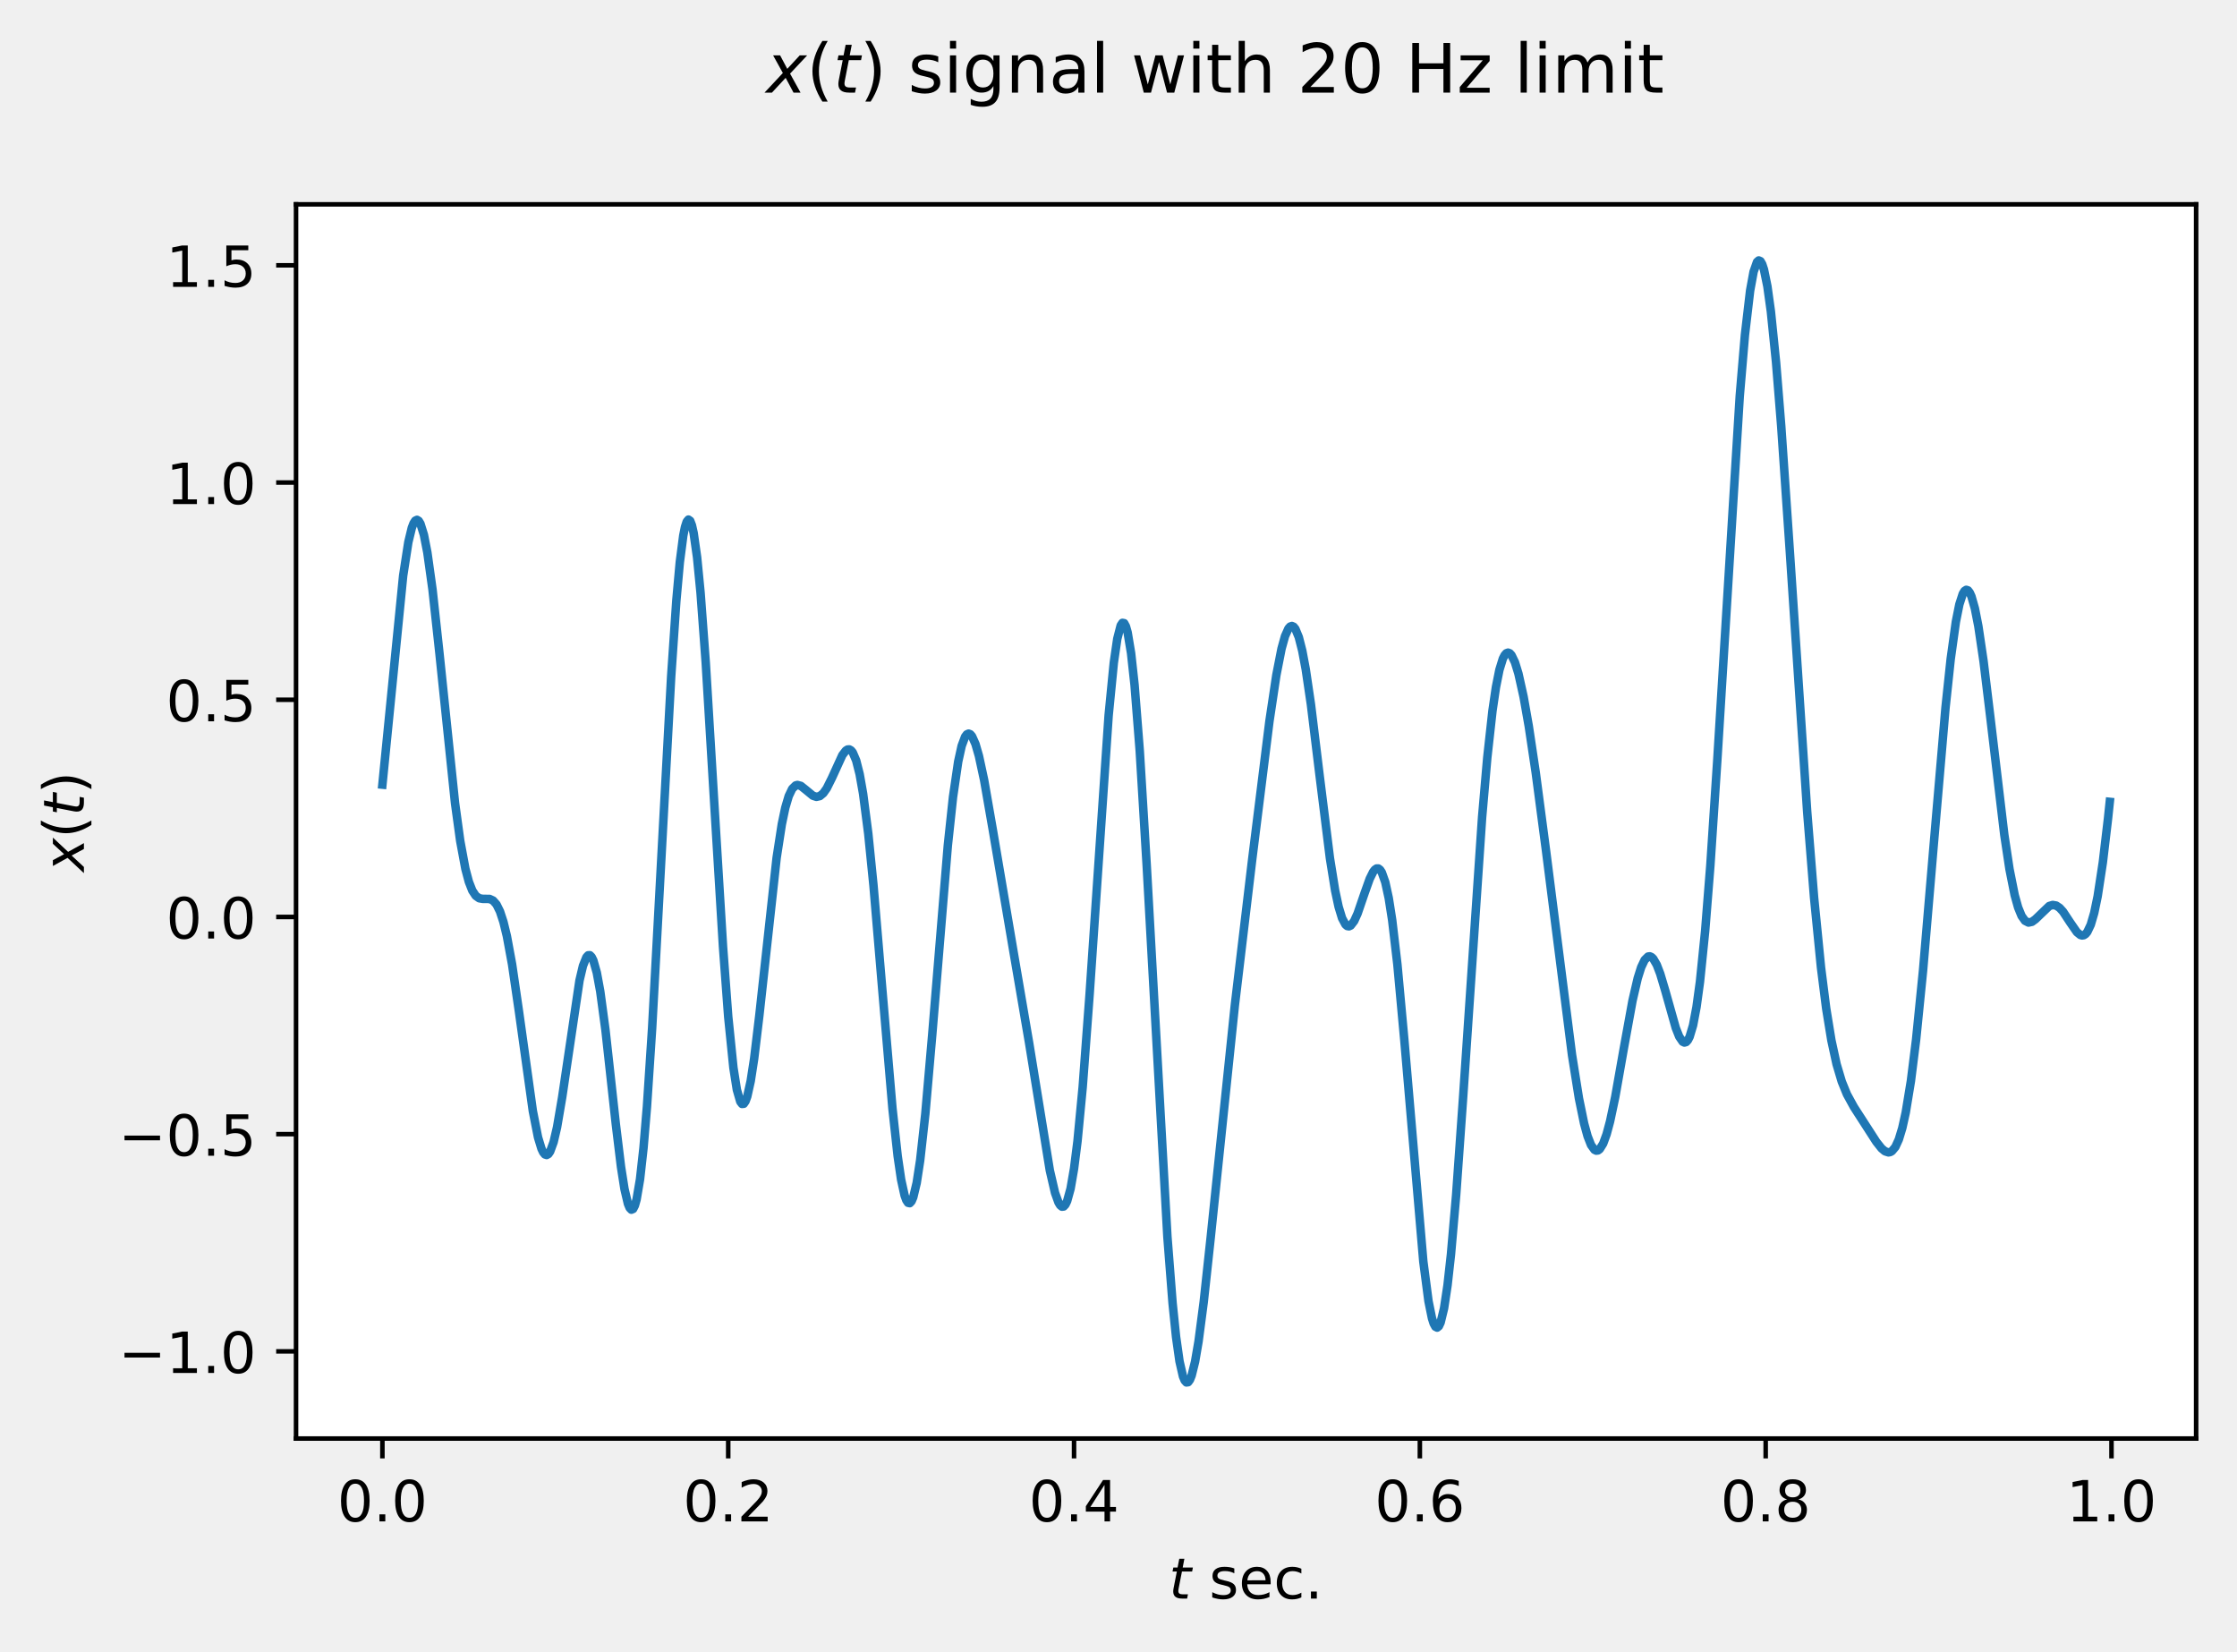
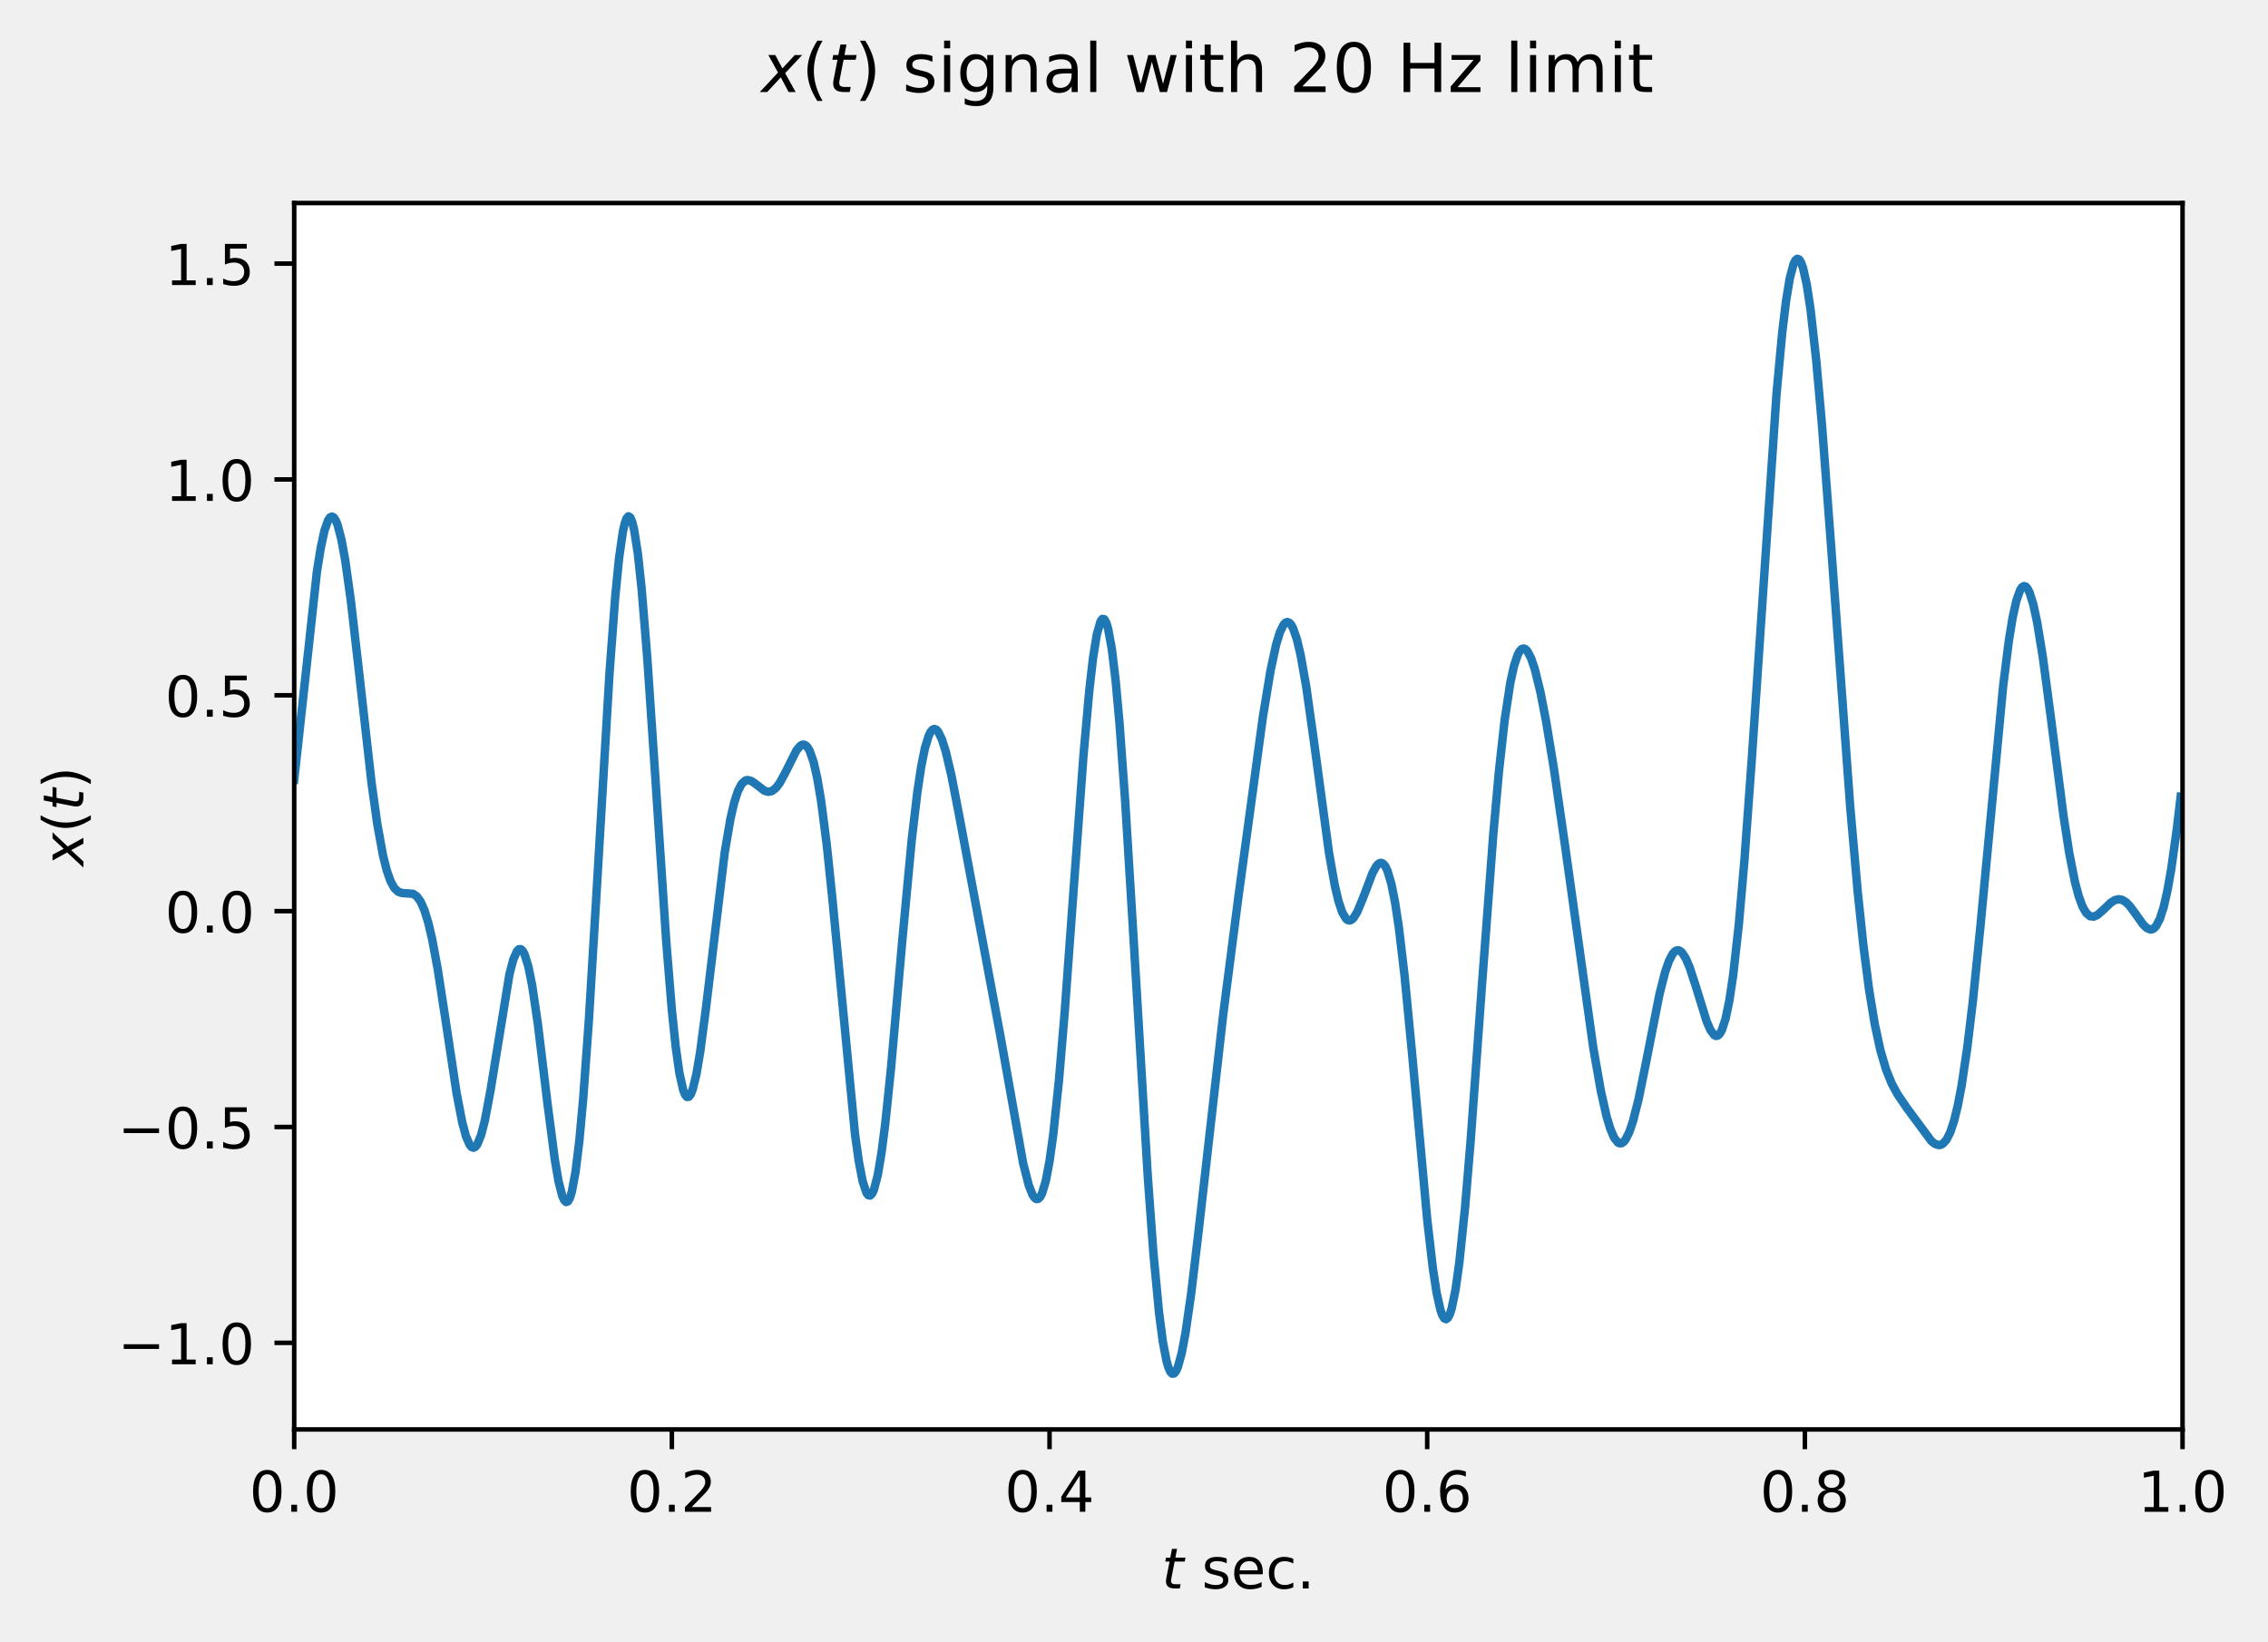
- <svg xmlns="http://www.w3.org/2000/svg" xmlns:xlink="http://www.w3.org/1999/xlink" width="394.161pt" height="290.996pt" viewBox="0 0 394.161 290.996" version="1.1">
+ <svg xmlns="http://www.w3.org/2000/svg" xmlns:xlink="http://www.w3.org/1999/xlink" width="402.113pt" height="290.996pt" viewBox="0 0 402.113 290.996" version="1.1">
  <defs>
    <style type="text/css">*{stroke-linejoin: round; stroke-linecap: butt}</style>
  </defs>
  <g id="figure_1">
    <g id="patch_1">
-       <path d="M 0 290.996  L 394.161 290.996  L 394.161 0  L 0 0  L 0 290.996  z " style="fill: none" />
+       <path d="M 0 290.996  L 402.113 290.996  L 402.113 0  L 0 0  L 0 290.996  z " style="fill: none" />
    </g>
    <g id="axes_1">
      <g id="patch_2">
        <path d="M 52.161 253.44  L 386.961 253.44  L 386.961 36  L 52.161 36  z " style="fill: #ffffff" />
      </g>
      <g id="matplotlib.axis_1">
        <g id="xtick_1">
          <g id="line2d_1">
            <defs>
-               <path id="m17f22a126f" d="M 0 0  L 0 3.5  " style="stroke: #000000; stroke-width: 0.8" />
+               <path id="m2764367153" d="M 0 0  L 0 3.5  " style="stroke: #000000; stroke-width: 0.8" />
            </defs>
            <g>
-               <use xlink:href="#m17f22a126f" x="67.379" y="253.44" style="stroke: #000000; stroke-width: 0.8" />
+               <use xlink:href="#m2764367153" x="52.161" y="253.44" style="stroke: #000000; stroke-width: 0.8" />
            </g>
          </g>
          <g id="text_1">
-             <g transform="translate(59.42756 268.0384) scale(0.1 -0.1)">
+             <g transform="translate(44.20938 268.0384) scale(0.1 -0.1)">
              <defs>
                <path id="DejaVuSans-30" d="M 2034 4250  Q 1547 4250 1301 3770  Q 1056 3291 1056 2328  Q 1056 1369 1301 889  Q 1547 409 2034 409  Q 2525 409 2770 889  Q 3016 1369 3016 2328  Q 3016 3291 2770 3770  Q 2525 4250 2034 4250  z M 2034 4750  Q 2819 4750 3233 4129  Q 3647 3509 3647 2328  Q 3647 1150 3233 529  Q 2819 -91 2034 -91  Q 1250 -91 836 529  Q 422 1150 422 2328  Q 422 3509 836 4129  Q 1250 4750 2034 4750  z " transform="scale(0.015625)" />
                <path id="DejaVuSans-2e" d="M 684 794  L 1344 794  L 1344 0  L 684 0  L 684 794  z " transform="scale(0.015625)" />
              </defs>
              <use xlink:href="#DejaVuSans-30" />
              <use xlink:href="#DejaVuSans-2e" x="63.623" />
              <use xlink:href="#DejaVuSans-30" x="95.41" />
            </g>
          </g>
        </g>
        <g id="xtick_2">
          <g id="line2d_2">
            <g>
-               <use xlink:href="#m17f22a126f" x="128.313" y="253.44" style="stroke: #000000; stroke-width: 0.8" />
+               <use xlink:href="#m2764367153" x="119.121" y="253.44" style="stroke: #000000; stroke-width: 0.8" />
            </g>
          </g>
          <g id="text_2">
-             <g transform="translate(120.3612 268.0384) scale(0.1 -0.1)">
+             <g transform="translate(111.1694 268.0384) scale(0.1 -0.1)">
              <defs>
                <path id="DejaVuSans-32" d="M 1228 531  L 3431 531  L 3431 0  L 469 0  L 469 531  Q 828 903 1448 1529  Q 2069 2156 2228 2338  Q 2531 2678 2651 2914  Q 2772 3150 2772 3378  Q 2772 3750 2511 3984  Q 2250 4219 1831 4219  Q 1534 4219 1204 4116  Q 875 4013 500 3803  L 500 4441  Q 881 4594 1212 4672  Q 1544 4750 1819 4750  Q 2544 4750 2975 4387  Q 3406 4025 3406 3419  Q 3406 3131 3298 2873  Q 3191 2616 2906 2266  Q 2828 2175 2409 1742  Q 1991 1309 1228 531  z " transform="scale(0.015625)" />
              </defs>
              <use xlink:href="#DejaVuSans-30" />
              <use xlink:href="#DejaVuSans-2e" x="63.623" />
              <use xlink:href="#DejaVuSans-32" x="95.41" />
            </g>
          </g>
        </g>
        <g id="xtick_3">
          <g id="line2d_3">
            <g>
-               <use xlink:href="#m17f22a126f" x="189.246" y="253.44" style="stroke: #000000; stroke-width: 0.8" />
+               <use xlink:href="#m2764367153" x="186.081" y="253.44" style="stroke: #000000; stroke-width: 0.8" />
            </g>
          </g>
          <g id="text_3">
-             <g transform="translate(181.2949 268.0384) scale(0.1 -0.1)">
+             <g transform="translate(178.1294 268.0384) scale(0.1 -0.1)">
              <defs>
                <path id="DejaVuSans-34" d="M 2419 4116  L 825 1625  L 2419 1625  L 2419 4116  z M 2253 4666  L 3047 4666  L 3047 1625  L 3713 1625  L 3713 1100  L 3047 1100  L 3047 0  L 2419 0  L 2419 1100  L 313 1100  L 313 1709  L 2253 4666  z " transform="scale(0.015625)" />
              </defs>
              <use xlink:href="#DejaVuSans-30" />
              <use xlink:href="#DejaVuSans-2e" x="63.623" />
              <use xlink:href="#DejaVuSans-34" x="95.41" />
            </g>
          </g>
        </g>
        <g id="xtick_4">
          <g id="line2d_4">
            <g>
-               <use xlink:href="#m17f22a126f" x="250.18" y="253.44" style="stroke: #000000; stroke-width: 0.8" />
+               <use xlink:href="#m2764367153" x="253.041" y="253.44" style="stroke: #000000; stroke-width: 0.8" />
            </g>
          </g>
          <g id="text_4">
-             <g transform="translate(242.2285 268.0384) scale(0.1 -0.1)">
+             <g transform="translate(245.0894 268.0384) scale(0.1 -0.1)">
              <defs>
                <path id="DejaVuSans-36" d="M 2113 2584  Q 1688 2584 1439 2293  Q 1191 2003 1191 1497  Q 1191 994 1439 701  Q 1688 409 2113 409  Q 2538 409 2786 701  Q 3034 994 3034 1497  Q 3034 2003 2786 2293  Q 2538 2584 2113 2584  z M 3366 4563  L 3366 3988  Q 3128 4100 2886 4159  Q 2644 4219 2406 4219  Q 1781 4219 1451 3797  Q 1122 3375 1075 2522  Q 1259 2794 1537 2939  Q 1816 3084 2150 3084  Q 2853 3084 3261 2657  Q 3669 2231 3669 1497  Q 3669 778 3244 343  Q 2819 -91 2113 -91  Q 1303 -91 875 529  Q 447 1150 447 2328  Q 447 3434 972 4092  Q 1497 4750 2381 4750  Q 2619 4750 2861 4703  Q 3103 4656 3366 4563  z " transform="scale(0.015625)" />
              </defs>
              <use xlink:href="#DejaVuSans-30" />
              <use xlink:href="#DejaVuSans-2e" x="63.623" />
              <use xlink:href="#DejaVuSans-36" x="95.41" />
            </g>
          </g>
        </g>
        <g id="xtick_5">
          <g id="line2d_5">
            <g>
-               <use xlink:href="#m17f22a126f" x="311.114" y="253.44" style="stroke: #000000; stroke-width: 0.8" />
+               <use xlink:href="#m2764367153" x="320.001" y="253.44" style="stroke: #000000; stroke-width: 0.8" />
            </g>
          </g>
          <g id="text_5">
-             <g transform="translate(303.1622 268.0384) scale(0.1 -0.1)">
+             <g transform="translate(312.0494 268.0384) scale(0.1 -0.1)">
              <defs>
                <path id="DejaVuSans-38" d="M 2034 2216  Q 1584 2216 1326 1975  Q 1069 1734 1069 1313  Q 1069 891 1326 650  Q 1584 409 2034 409  Q 2484 409 2743 651  Q 3003 894 3003 1313  Q 3003 1734 2745 1975  Q 2488 2216 2034 2216  z M 1403 2484  Q 997 2584 770 2862  Q 544 3141 544 3541  Q 544 4100 942 4425  Q 1341 4750 2034 4750  Q 2731 4750 3128 4425  Q 3525 4100 3525 3541  Q 3525 3141 3298 2862  Q 3072 2584 2669 2484  Q 3125 2378 3379 2068  Q 3634 1759 3634 1313  Q 3634 634 3220 271  Q 2806 -91 2034 -91  Q 1263 -91 848 271  Q 434 634 434 1313  Q 434 1759 690 2068  Q 947 2378 1403 2484  z M 1172 3481  Q 1172 3119 1398 2916  Q 1625 2713 2034 2713  Q 2441 2713 2670 2916  Q 2900 3119 2900 3481  Q 2900 3844 2670 4047  Q 2441 4250 2034 4250  Q 1625 4250 1398 4047  Q 1172 3844 1172 3481  z " transform="scale(0.015625)" />
              </defs>
              <use xlink:href="#DejaVuSans-30" />
              <use xlink:href="#DejaVuSans-2e" x="63.623" />
              <use xlink:href="#DejaVuSans-38" x="95.41" />
            </g>
          </g>
        </g>
        <g id="xtick_6">
          <g id="line2d_6">
            <g>
-               <use xlink:href="#m17f22a126f" x="372.047" y="253.44" style="stroke: #000000; stroke-width: 0.8" />
+               <use xlink:href="#m2764367153" x="386.961" y="253.44" style="stroke: #000000; stroke-width: 0.8" />
            </g>
          </g>
          <g id="text_6">
-             <g transform="translate(364.0959 268.0384) scale(0.1 -0.1)">
+             <g transform="translate(379.0094 268.0384) scale(0.1 -0.1)">
              <defs>
                <path id="DejaVuSans-31" d="M 794 531  L 1825 531  L 1825 4091  L 703 3866  L 703 4441  L 1819 4666  L 2450 4666  L 2450 531  L 3481 531  L 3481 0  L 794 0  L 794 531  z " transform="scale(0.015625)" />
              </defs>
              <use xlink:href="#DejaVuSans-31" />
              <use xlink:href="#DejaVuSans-2e" x="63.623" />
              <use xlink:href="#DejaVuSans-30" x="95.41" />
            </g>
          </g>
        </g>
        <g id="text_7">
          <g transform="translate(205.9609 281.7166) scale(0.1 -0.1)">
            <defs>
              <path id="DejaVuSans-Oblique-74" d="M 2706 3500  L 2619 3053  L 1472 3053  L 1100 1153  Q 1081 1047 1072 975  Q 1063 903 1063 863  Q 1063 663 1183 572  Q 1303 481 1569 481  L 2150 481  L 2053 0  L 1503 0  Q 991 0 739 200  Q 488 400 488 806  Q 488 878 497 964  Q 506 1050 525 1153  L 897 3053  L 409 3053  L 500 3500  L 978 3500  L 1172 4494  L 1747 4494  L 1556 3500  L 2706 3500  z " transform="scale(0.015625)" />
              <path id="DejaVuSans-20" transform="scale(0.015625)" />
              <path id="DejaVuSans-73" d="M 2834 3397  L 2834 2853  Q 2591 2978 2328 3040  Q 2066 3103 1784 3103  Q 1356 3103 1142 2972  Q 928 2841 928 2578  Q 928 2378 1081 2264  Q 1234 2150 1697 2047  L 1894 2003  Q 2506 1872 2764 1633  Q 3022 1394 3022 966  Q 3022 478 2636 193  Q 2250 -91 1575 -91  Q 1294 -91 989 -36  Q 684 19 347 128  L 347 722  Q 666 556 975 473  Q 1284 391 1588 391  Q 1994 391 2212 530  Q 2431 669 2431 922  Q 2431 1156 2273 1281  Q 2116 1406 1581 1522  L 1381 1569  Q 847 1681 609 1914  Q 372 2147 372 2553  Q 372 3047 722 3315  Q 1072 3584 1716 3584  Q 2034 3584 2315 3537  Q 2597 3491 2834 3397  z " transform="scale(0.015625)" />
              <path id="DejaVuSans-65" d="M 3597 1894  L 3597 1613  L 953 1613  Q 991 1019 1311 708  Q 1631 397 2203 397  Q 2534 397 2845 478  Q 3156 559 3463 722  L 3463 178  Q 3153 47 2828 -22  Q 2503 -91 2169 -91  Q 1331 -91 842 396  Q 353 884 353 1716  Q 353 2575 817 3079  Q 1281 3584 2069 3584  Q 2775 3584 3186 3129  Q 3597 2675 3597 1894  z M 3022 2063  Q 3016 2534 2758 2815  Q 2500 3097 2075 3097  Q 1594 3097 1305 2825  Q 1016 2553 972 2059  L 3022 2063  z " transform="scale(0.015625)" />
              <path id="DejaVuSans-63" d="M 3122 3366  L 3122 2828  Q 2878 2963 2633 3030  Q 2388 3097 2138 3097  Q 1578 3097 1268 2742  Q 959 2388 959 1747  Q 959 1106 1268 751  Q 1578 397 2138 397  Q 2388 397 2633 464  Q 2878 531 3122 666  L 3122 134  Q 2881 22 2623 -34  Q 2366 -91 2075 -91  Q 1284 -91 818 406  Q 353 903 353 1747  Q 353 2603 823 3093  Q 1294 3584 2113 3584  Q 2378 3584 2631 3529  Q 2884 3475 3122 3366  z " transform="scale(0.015625)" />
            </defs>
            <use xlink:href="#DejaVuSans-Oblique-74" transform="translate(0 0.78125)" />
            <use xlink:href="#DejaVuSans-20" transform="translate(39.20898 0.78125)" />
            <use xlink:href="#DejaVuSans-73" transform="translate(70.99609 0.78125)" />
            <use xlink:href="#DejaVuSans-65" transform="translate(123.0957 0.78125)" />
            <use xlink:href="#DejaVuSans-63" transform="translate(184.6191 0.78125)" />
            <use xlink:href="#DejaVuSans-2e" transform="translate(239.5996 0.78125)" />
          </g>
        </g>
      </g>
      <g id="matplotlib.axis_2">
        <g id="ytick_1">
          <g id="line2d_7">
            <defs>
-               <path id="m629d1bad11" d="M 0 0  L -3.5 0  " style="stroke: #000000; stroke-width: 0.8" />
+               <path id="m1cee0ad722" d="M 0 0  L -3.5 0  " style="stroke: #000000; stroke-width: 0.8" />
            </defs>
            <g>
-               <use xlink:href="#m629d1bad11" x="52.161" y="238.088" style="stroke: #000000; stroke-width: 0.8" />
+               <use xlink:href="#m1cee0ad722" x="52.161" y="238.088" style="stroke: #000000; stroke-width: 0.8" />
            </g>
          </g>
          <g id="text_8">
            <g transform="translate(20.87813 241.8869) scale(0.1 -0.1)">
              <defs>
                <path id="DejaVuSans-2212" d="M 678 2272  L 4684 2272  L 4684 1741  L 678 1741  L 678 2272  z " transform="scale(0.015625)" />
              </defs>
              <use xlink:href="#DejaVuSans-2212" />
              <use xlink:href="#DejaVuSans-31" x="83.789" />
              <use xlink:href="#DejaVuSans-2e" x="147.412" />
              <use xlink:href="#DejaVuSans-30" x="179.199" />
            </g>
          </g>
        </g>
        <g id="ytick_2">
          <g id="line2d_8">
            <g>
-               <use xlink:href="#m629d1bad11" x="52.161" y="199.818" style="stroke: #000000; stroke-width: 0.8" />
+               <use xlink:href="#m1cee0ad722" x="52.161" y="199.818" style="stroke: #000000; stroke-width: 0.8" />
            </g>
          </g>
          <g id="text_9">
            <g transform="translate(20.87813 203.6172) scale(0.1 -0.1)">
              <defs>
                <path id="DejaVuSans-35" d="M 691 4666  L 3169 4666  L 3169 4134  L 1269 4134  L 1269 2991  Q 1406 3038 1543 3061  Q 1681 3084 1819 3084  Q 2600 3084 3056 2656  Q 3513 2228 3513 1497  Q 3513 744 3044 326  Q 2575 -91 1722 -91  Q 1428 -91 1123 -41  Q 819 9 494 109  L 494 744  Q 775 591 1075 516  Q 1375 441 1709 441  Q 2250 441 2565 725  Q 2881 1009 2881 1497  Q 2881 1984 2565 2268  Q 2250 2553 1709 2553  Q 1456 2553 1204 2497  Q 953 2441 691 2322  L 691 4666  z " transform="scale(0.015625)" />
              </defs>
              <use xlink:href="#DejaVuSans-2212" />
              <use xlink:href="#DejaVuSans-30" x="83.789" />
              <use xlink:href="#DejaVuSans-2e" x="147.412" />
              <use xlink:href="#DejaVuSans-35" x="179.199" />
            </g>
          </g>
        </g>
        <g id="ytick_3">
          <g id="line2d_9">
            <g>
-               <use xlink:href="#m629d1bad11" x="52.161" y="161.548" style="stroke: #000000; stroke-width: 0.8" />
+               <use xlink:href="#m1cee0ad722" x="52.161" y="161.548" style="stroke: #000000; stroke-width: 0.8" />
            </g>
          </g>
          <g id="text_10">
            <g transform="translate(29.25781 165.3474) scale(0.1 -0.1)">
              <use xlink:href="#DejaVuSans-30" />
              <use xlink:href="#DejaVuSans-2e" x="63.623" />
              <use xlink:href="#DejaVuSans-30" x="95.41" />
            </g>
          </g>
        </g>
        <g id="ytick_4">
          <g id="line2d_10">
            <g>
-               <use xlink:href="#m629d1bad11" x="52.161" y="123.278" style="stroke: #000000; stroke-width: 0.8" />
+               <use xlink:href="#m1cee0ad722" x="52.161" y="123.278" style="stroke: #000000; stroke-width: 0.8" />
            </g>
          </g>
          <g id="text_11">
            <g transform="translate(29.25781 127.0777) scale(0.1 -0.1)">
              <use xlink:href="#DejaVuSans-30" />
              <use xlink:href="#DejaVuSans-2e" x="63.623" />
              <use xlink:href="#DejaVuSans-35" x="95.41" />
            </g>
          </g>
        </g>
        <g id="ytick_5">
          <g id="line2d_11">
            <g>
-               <use xlink:href="#m629d1bad11" x="52.161" y="85.009" style="stroke: #000000; stroke-width: 0.8" />
+               <use xlink:href="#m1cee0ad722" x="52.161" y="85.009" style="stroke: #000000; stroke-width: 0.8" />
            </g>
          </g>
          <g id="text_12">
            <g transform="translate(29.25781 88.80791) scale(0.1 -0.1)">
              <use xlink:href="#DejaVuSans-31" />
              <use xlink:href="#DejaVuSans-2e" x="63.623" />
              <use xlink:href="#DejaVuSans-30" x="95.41" />
            </g>
          </g>
        </g>
        <g id="ytick_6">
          <g id="line2d_12">
            <g>
-               <use xlink:href="#m629d1bad11" x="52.161" y="46.739" style="stroke: #000000; stroke-width: 0.8" />
+               <use xlink:href="#m1cee0ad722" x="52.161" y="46.739" style="stroke: #000000; stroke-width: 0.8" />
            </g>
          </g>
          <g id="text_13">
            <g transform="translate(29.25781 50.53816) scale(0.1 -0.1)">
              <use xlink:href="#DejaVuSans-31" />
              <use xlink:href="#DejaVuSans-2e" x="63.623" />
              <use xlink:href="#DejaVuSans-35" x="95.41" />
            </g>
          </g>
        </g>
        <g id="text_14">
          <g transform="translate(14.79844 153.57) rotate(-90) scale(0.1 -0.1)">
            <defs>
              <path id="DejaVuSans-Oblique-78" d="M 3841 3500  L 2234 1784  L 3219 0  L 2559 0  L 1819 1388  L 531 0  L -166 0  L 1556 1844  L 641 3500  L 1300 3500  L 1972 2234  L 3144 3500  L 3841 3500  z " transform="scale(0.015625)" />
              <path id="DejaVuSans-28" d="M 1984 4856  Q 1566 4138 1362 3434  Q 1159 2731 1159 2009  Q 1159 1288 1364 580  Q 1569 -128 1984 -844  L 1484 -844  Q 1016 -109 783 600  Q 550 1309 550 2009  Q 550 2706 781 3412  Q 1013 4119 1484 4856  L 1984 4856  z " transform="scale(0.015625)" />
              <path id="DejaVuSans-29" d="M 513 4856  L 1013 4856  Q 1481 4119 1714 3412  Q 1947 2706 1947 2009  Q 1947 1309 1714 600  Q 1481 -109 1013 -844  L 513 -844  Q 928 -128 1133 580  Q 1338 1288 1338 2009  Q 1338 2731 1133 3434  Q 928 4138 513 4856  z " transform="scale(0.015625)" />
            </defs>
            <use xlink:href="#DejaVuSans-Oblique-78" transform="translate(0 0.125)" />
            <use xlink:href="#DejaVuSans-28" transform="translate(59.17969 0.125)" />
            <use xlink:href="#DejaVuSans-Oblique-74" transform="translate(98.19336 0.125)" />
            <use xlink:href="#DejaVuSans-29" transform="translate(137.4023 0.125)" />
          </g>
        </g>
      </g>
      <g id="line2d_13">
-         <path d="M 67.379 138.237  L 71.035 101.432  L 71.949 95.523  L 72.558 92.999  L 72.863 92.204  L 73.168 91.731  L 73.472 91.584  L 73.777 91.765  L 74.082 92.269  L 74.691 94.219  L 75.3 97.343  L 76.215 103.906  L 77.433 115.11  L 80.175 141.47  L 81.089 148.14  L 82.003 153.066  L 82.613 155.356  L 83.222 156.908  L 83.831 157.827  L 84.441 158.253  L 85.05 158.36  L 86.269 158.374  L 86.878 158.657  L 87.487 159.347  L 88.097 160.575  L 88.706 162.425  L 89.315 164.935  L 90.229 169.893  L 91.448 178.246  L 93.885 195.724  L 94.799 200.373  L 95.409 202.385  L 95.713 203.018  L 96.018 203.387  L 96.323 203.488  L 96.627 203.318  L 96.932 202.88  L 97.541 201.223  L 98.151 198.611  L 99.065 193.25  L 102.111 172.725  L 102.721 170.152  L 103.33 168.629  L 103.635 168.306  L 103.939 168.291  L 104.244 168.591  L 104.549 169.207  L 105.158 171.367  L 105.767 174.684  L 106.681 181.454  L 108.509 198.065  L 109.423 205.585  L 110.033 209.474  L 110.642 212.078  L 110.947 212.81  L 111.251 213.122  L 111.556 212.991  L 111.861 212.399  L 112.165 211.332  L 112.775 207.752  L 113.384 202.263  L 113.993 194.974  L 114.907 181.127  L 116.431 153.022  L 118.259 119.223  L 119.173 105.82  L 119.782 99.06  L 120.391 94.363  L 120.696 92.846  L 121.001 91.903  L 121.305 91.539  L 121.61 91.755  L 121.915 92.545  L 122.219 93.895  L 122.829 98.194  L 123.438 104.433  L 124.352 116.75  L 125.875 141.877  L 127.399 166.84  L 128.313 179.109  L 129.227 188.105  L 129.836 191.988  L 130.445 194.098  L 130.75 194.493  L 131.055 194.462  L 131.359 194.02  L 131.664 193.188  L 132.273 190.455  L 132.883 186.501  L 133.797 178.895  L 136.843 151.121  L 137.757 145.209  L 138.367 142.307  L 138.976 140.247  L 139.586 138.972  L 140.195 138.379  L 140.5 138.296  L 141.109 138.456  L 142.023 139.187  L 143.242 140.191  L 143.851 140.387  L 144.46 140.252  L 145.07 139.746  L 145.679 138.88  L 146.593 137.044  L 148.421 133.042  L 149.03 132.245  L 149.335 132.053  L 149.64 132.028  L 149.944 132.19  L 150.249 132.559  L 150.858 133.978  L 151.468 136.384  L 152.077 139.823  L 152.991 146.884  L 153.905 155.962  L 155.428 173.95  L 157.256 195.315  L 158.17 203.685  L 158.78 207.831  L 159.389 210.613  L 159.694 211.452  L 159.998 211.907  L 160.303 211.975  L 160.608 211.653  L 160.912 210.944  L 161.522 208.398  L 162.131 204.441  L 163.045 196.229  L 164.264 182.249  L 167.006 148.972  L 167.92 140.432  L 168.834 134.183  L 169.443 131.418  L 170.052 129.787  L 170.357 129.385  L 170.662 129.248  L 170.966 129.363  L 171.271 129.717  L 171.88 131.077  L 172.49 133.19  L 173.404 137.436  L 174.927 146.16  L 178.583 167.692  L 181.325 183.702  L 184.981 206.21  L 185.895 210.153  L 186.504 211.845  L 186.809 212.347  L 187.114 212.591  L 187.418 212.561  L 187.723 212.241  L 188.028 211.616  L 188.637 209.412  L 189.246 205.894  L 189.856 201.063  L 190.77 191.498  L 191.988 175.192  L 195.34 126.059  L 196.254 116.758  L 196.863 112.551  L 197.472 110.183  L 197.777 109.734  L 198.082 109.79  L 198.386 110.356  L 198.691 111.432  L 199.3 115.093  L 199.91 120.676  L 200.824 132.268  L 202.043 152.345  L 205.699 217.918  L 206.613 229.614  L 207.222 235.533  L 207.831 239.836  L 208.441 242.498  L 208.745 243.223  L 209.05 243.556  L 209.355 243.511  L 209.659 243.103  L 209.964 242.35  L 210.573 239.897  L 211.183 236.338  L 212.097 229.37  L 213.315 218.114  L 217.581 177.096  L 220.627 151.501  L 223.674 127.07  L 224.893 118.947  L 225.807 114.288  L 226.416 112.088  L 227.025 110.729  L 227.33 110.389  L 227.635 110.285  L 227.939 110.42  L 228.244 110.796  L 228.853 112.268  L 229.463 114.665  L 230.072 117.91  L 230.986 124.103  L 232.509 136.568  L 234.337 151.216  L 235.251 156.898  L 235.861 159.748  L 236.47 161.756  L 237.079 162.897  L 237.384 163.149  L 237.689 163.2  L 237.993 163.061  L 238.603 162.274  L 239.212 160.936  L 240.431 157.381  L 241.345 154.821  L 241.954 153.597  L 242.259 153.211  L 242.563 153.008  L 242.868 153.011  L 243.173 153.239  L 243.477 153.708  L 244.087 155.423  L 244.696 158.222  L 245.305 162.119  L 246.219 169.897  L 247.438 183.173  L 250.789 222.248  L 251.703 229.244  L 252.313 232.244  L 252.617 233.188  L 252.922 233.741  L 253.227 233.897  L 253.531 233.649  L 253.836 232.997  L 254.445 230.492  L 255.055 226.446  L 255.664 220.978  L 256.578 210.485  L 257.797 193.393  L 261.148 143.962  L 262.062 133.465  L 262.976 125.217  L 263.586 121.069  L 264.195 118.02  L 264.804 116.045  L 265.109 115.446  L 265.414 115.094  L 265.718 114.981  L 266.023 115.095  L 266.328 115.426  L 266.937 116.688  L 267.546 118.668  L 268.46 122.77  L 269.374 127.954  L 270.593 136.09  L 272.421 149.951  L 276.991 185.868  L 278.21 193.497  L 279.124 197.95  L 279.733 200.173  L 280.342 201.728  L 280.952 202.571  L 281.256 202.719  L 281.561 202.682  L 281.866 202.462  L 282.475 201.486  L 283.084 199.832  L 283.694 197.569  L 284.608 193.246  L 286.131 184.634  L 287.654 176.278  L 288.568 172.338  L 289.178 170.406  L 289.787 169.121  L 290.396 168.524  L 290.701 168.487  L 291.006 168.619  L 291.31 168.916  L 291.92 169.967  L 292.529 171.547  L 293.443 174.614  L 295.271 181.099  L 295.88 182.636  L 296.49 183.527  L 296.794 183.673  L 297.099 183.59  L 297.404 183.261  L 297.708 182.669  L 298.318 180.641  L 298.927 177.42  L 299.536 172.966  L 300.45 164  L 301.364 152.503  L 302.583 134.04  L 306.544 69.795  L 307.458 59.002  L 308.372 51.208  L 308.981 47.887  L 309.59 46.149  L 309.895 45.884  L 310.2 46.019  L 310.504 46.552  L 310.809 47.475  L 311.418 50.454  L 312.028 54.857  L 312.942 63.825  L 313.856 75.12  L 315.379 97.303  L 318.426 143.002  L 319.644 158.177  L 320.863 170.457  L 321.777 177.674  L 322.691 183.282  L 323.605 187.482  L 324.519 190.55  L 325.433 192.792  L 326.652 195.019  L 330.613 201.163  L 331.527 202.32  L 332.136 202.831  L 332.745 203.026  L 333.05 202.974  L 333.355 202.806  L 333.964 202.077  L 334.573 200.748  L 335.183 198.741  L 335.792 195.999  L 336.706 190.435  L 337.62 183.14  L 338.839 171.01  L 340.667 149.474  L 342.799 124.701  L 343.713 116.102  L 344.627 109.537  L 345.237 106.495  L 345.846 104.61  L 346.151 104.114  L 346.455 103.916  L 346.76 104.013  L 347.065 104.4  L 347.369 105.069  L 347.979 107.21  L 348.588 110.322  L 349.502 116.486  L 350.721 126.541  L 353.158 147.052  L 354.072 153.111  L 354.986 157.698  L 355.595 159.878  L 356.205 161.369  L 356.814 162.227  L 357.423 162.534  L 358.033 162.402  L 358.642 161.956  L 361.079 159.619  L 361.689 159.436  L 362.298 159.542  L 362.907 159.946  L 363.517 160.617  L 364.735 162.469  L 365.954 164.232  L 366.563 164.724  L 366.868 164.808  L 367.173 164.758  L 367.477 164.559  L 367.782 164.195  L 368.391 162.917  L 369.001 160.836  L 369.61 157.904  L 370.524 151.909  L 371.438 144.171  L 371.743 141.269  L 371.743 141.269  " clip-path="url(#pcdc10b285e)" style="fill: none; stroke: #1f77b4; stroke-width: 1.5; stroke-linecap: square" />
+         <path d="M 52.161 138.237  L 56.179 101.432  L 56.848 97.226  L 57.518 94.109  L 58.187 92.204  L 58.522 91.731  L 58.857 91.584  L 59.192 91.765  L 59.527 92.269  L 59.861 93.09  L 60.531 95.642  L 61.201 99.302  L 62.205 106.499  L 63.544 118.156  L 65.888 138.904  L 66.892 146.101  L 67.897 151.625  L 68.566 154.308  L 69.236 156.219  L 69.905 157.439  L 70.575 158.091  L 71.245 158.335  L 73.253 158.474  L 73.923 158.942  L 74.593 159.887  L 75.262 161.418  L 75.932 163.597  L 76.601 166.436  L 77.606 171.826  L 78.945 180.523  L 80.954 193.822  L 81.958 199.021  L 82.628 201.499  L 83.297 203.018  L 83.632 203.387  L 83.967 203.488  L 84.302 203.318  L 84.637 202.88  L 85.306 201.223  L 85.976 198.611  L 86.98 193.25  L 90.328 172.725  L 90.998 170.152  L 91.667 168.629  L 92.002 168.306  L 92.337 168.291  L 92.672 168.591  L 93.007 169.207  L 93.676 171.367  L 94.346 174.684  L 95.35 181.454  L 97.024 195.289  L 98.363 205.585  L 99.033 209.474  L 99.703 212.078  L 100.037 212.81  L 100.372 213.122  L 100.707 212.991  L 101.042 212.399  L 101.377 211.332  L 102.046 207.752  L 102.716 202.263  L 103.385 194.974  L 104.39 181.127  L 105.729 158.913  L 108.073 119.223  L 109.077 105.82  L 109.747 99.06  L 110.416 94.363  L 110.751 92.846  L 111.086 91.903  L 111.421 91.539  L 111.755 91.755  L 112.09 92.545  L 112.425 93.895  L 113.095 98.194  L 113.764 104.433  L 114.769 116.75  L 116.108 136.646  L 118.117 166.84  L 119.121 179.109  L 119.791 185.514  L 120.46 190.267  L 121.13 193.265  L 121.465 194.098  L 121.799 194.493  L 122.134 194.462  L 122.469 194.02  L 122.804 193.188  L 123.473 190.455  L 124.143 186.501  L 125.147 178.895  L 128.495 151.121  L 129.5 145.209  L 130.169 142.307  L 130.839 140.247  L 131.509 138.972  L 132.178 138.379  L 132.513 138.296  L 133.183 138.456  L 133.852 138.907  L 135.526 140.191  L 136.196 140.387  L 136.865 140.252  L 137.535 139.746  L 138.205 138.88  L 139.209 137.044  L 141.218 133.042  L 141.887 132.245  L 142.222 132.053  L 142.557 132.028  L 142.892 132.19  L 143.227 132.559  L 143.561 133.151  L 144.231 135.054  L 144.901 137.973  L 145.57 141.929  L 146.575 149.708  L 147.579 159.347  L 151.597 201.155  L 152.266 205.919  L 152.936 209.402  L 153.605 211.452  L 153.94 211.907  L 154.275 211.975  L 154.61 211.653  L 154.945 210.944  L 155.614 208.398  L 156.284 204.441  L 156.953 199.236  L 157.958 189.563  L 159.967 166.832  L 161.641 148.972  L 162.645 140.432  L 163.315 135.991  L 163.984 132.657  L 164.654 130.462  L 164.989 129.787  L 165.323 129.385  L 165.658 129.248  L 165.993 129.363  L 166.328 129.717  L 166.997 131.077  L 167.667 133.19  L 168.671 137.436  L 170.011 144.328  L 174.698 169.409  L 177.376 183.702  L 181.394 206.21  L 182.398 210.153  L 183.068 211.845  L 183.403 212.347  L 183.737 212.591  L 184.072 212.561  L 184.407 212.241  L 184.742 211.616  L 185.411 209.412  L 186.081 205.894  L 186.751 201.063  L 187.755 191.498  L 188.759 179.572  L 190.433 156.565  L 192.107 133.856  L 193.112 122.602  L 193.781 116.758  L 194.451 112.551  L 195.121 110.183  L 195.455 109.734  L 195.79 109.79  L 196.125 110.356  L 196.46 111.432  L 197.129 115.093  L 197.799 120.676  L 198.469 128.013  L 199.473 141.775  L 200.812 163.627  L 203.491 208.488  L 204.495 222.168  L 205.499 232.772  L 206.169 237.89  L 206.839 241.371  L 207.173 242.498  L 207.508 243.223  L 207.843 243.556  L 208.178 243.511  L 208.513 243.103  L 208.847 242.35  L 209.517 239.897  L 210.187 236.338  L 211.191 229.37  L 212.53 218.114  L 216.883 179.785  L 219.561 159.062  L 223.913 127.07  L 225.253 118.947  L 226.257 114.288  L 226.927 112.088  L 227.596 110.729  L 227.931 110.389  L 228.266 110.285  L 228.601 110.42  L 228.935 110.796  L 229.27 111.414  L 229.94 113.355  L 230.609 116.188  L 231.614 121.886  L 232.953 131.404  L 235.631 151.216  L 236.636 156.898  L 237.305 159.748  L 237.975 161.756  L 238.645 162.897  L 238.979 163.149  L 239.314 163.2  L 239.649 163.061  L 239.984 162.747  L 240.653 161.663  L 241.658 159.234  L 243.332 154.821  L 244.001 153.597  L 244.336 153.211  L 244.671 153.008  L 245.006 153.011  L 245.341 153.239  L 245.675 153.708  L 246.01 154.433  L 246.68 156.685  L 247.349 160.035  L 248.019 164.465  L 249.023 172.948  L 250.363 186.847  L 253.041 216.216  L 254.045 224.882  L 254.715 229.244  L 255.385 232.244  L 255.719 233.188  L 256.054 233.741  L 256.389 233.897  L 256.724 233.649  L 257.059 232.997  L 257.393 231.943  L 258.063 228.656  L 258.733 223.88  L 259.737 214.254  L 260.741 202.279  L 262.75 174.641  L 264.759 147.899  L 265.763 136.729  L 266.768 127.7  L 267.772 121.069  L 268.442 118.02  L 269.111 116.045  L 269.446 115.446  L 269.781 115.094  L 270.116 114.981  L 270.451 115.095  L 270.785 115.426  L 271.455 116.688  L 272.125 118.668  L 273.129 122.77  L 274.133 127.954  L 275.473 136.09  L 277.481 149.951  L 282.503 185.868  L 283.843 193.497  L 284.847 197.95  L 285.517 200.173  L 286.186 201.728  L 286.856 202.571  L 287.191 202.719  L 287.525 202.682  L 287.86 202.462  L 288.195 202.062  L 288.865 200.74  L 289.534 198.771  L 290.539 194.792  L 291.878 188.182  L 294.221 176.278  L 295.226 172.338  L 295.895 170.406  L 296.565 169.121  L 296.9 168.735  L 297.235 168.524  L 297.569 168.487  L 297.904 168.619  L 298.239 168.916  L 298.909 169.967  L 299.578 171.547  L 300.583 174.614  L 302.591 181.099  L 303.261 182.636  L 303.931 183.527  L 304.265 183.673  L 304.6 183.59  L 304.935 183.261  L 305.27 182.669  L 305.939 180.641  L 306.609 177.42  L 307.279 172.966  L 308.283 164  L 309.287 152.503  L 310.627 134.04  L 314.979 69.795  L 315.983 59.002  L 316.653 53.444  L 317.323 49.352  L 317.992 46.817  L 318.327 46.149  L 318.662 45.884  L 318.997 46.019  L 319.331 46.552  L 319.666 47.475  L 320.336 50.454  L 321.005 54.857  L 322.01 63.825  L 323.014 75.12  L 324.688 97.303  L 328.036 143.002  L 329.375 158.177  L 330.38 167.673  L 331.384 175.454  L 332.389 181.581  L 333.393 186.223  L 334.397 189.635  L 335.402 192.117  L 336.406 193.98  L 338.08 196.443  L 342.433 202.32  L 343.102 202.831  L 343.772 203.026  L 344.107 202.974  L 344.441 202.806  L 345.111 202.077  L 345.781 200.748  L 346.45 198.741  L 347.12 195.999  L 347.789 192.485  L 348.794 185.758  L 349.798 177.384  L 351.137 164.134  L 355.155 121.639  L 356.159 113.664  L 356.829 109.537  L 357.499 106.495  L 358.168 104.61  L 358.503 104.114  L 358.838 103.916  L 359.173 104.013  L 359.507 104.4  L 359.842 105.069  L 360.512 107.21  L 361.181 110.322  L 362.186 116.486  L 363.525 126.541  L 365.869 144.753  L 366.873 151.244  L 367.877 156.343  L 368.547 158.876  L 369.217 160.707  L 369.886 161.873  L 370.556 162.443  L 371.225 162.516  L 371.895 162.21  L 372.899 161.329  L 374.239 160.05  L 374.908 159.619  L 375.578 159.436  L 376.247 159.542  L 376.917 159.946  L 377.587 160.617  L 378.591 161.973  L 379.93 163.86  L 380.6 164.526  L 381.269 164.808  L 381.604 164.758  L 381.939 164.559  L 382.274 164.195  L 382.943 162.917  L 383.613 160.836  L 384.283 157.904  L 384.952 154.115  L 385.957 146.924  L 386.626 141.269  L 386.626 141.269  " clip-path="url(#p87ccf61b6c)" style="fill: none; stroke: #1f77b4; stroke-width: 1.5; stroke-linecap: square" />
      </g>
      <g id="patch_3">
        <path d="M 52.161 253.44  L 52.161 36  " style="fill: none; stroke: #000000; stroke-width: 0.8; stroke-linejoin: miter; stroke-linecap: square" />
      </g>
      <g id="patch_4">
        <path d="M 386.961 253.44  L 386.961 36  " style="fill: none; stroke: #000000; stroke-width: 0.8; stroke-linejoin: miter; stroke-linecap: square" />
      </g>
      <g id="patch_5">
        <path d="M 52.161 253.44  L 386.961 253.44  " style="fill: none; stroke: #000000; stroke-width: 0.8; stroke-linejoin: miter; stroke-linecap: square" />
      </g>
      <g id="patch_6">
        <path d="M 52.161 36  L 386.961 36  " style="fill: none; stroke: #000000; stroke-width: 0.8; stroke-linejoin: miter; stroke-linecap: square" />
      </g>
    </g>
    <g id="text_15">
      <g transform="translate(135.0209 16.32) scale(0.12 -0.12)">
        <defs>
          <path id="DejaVuSans-69" d="M 603 3500  L 1178 3500  L 1178 0  L 603 0  L 603 3500  z M 603 4863  L 1178 4863  L 1178 4134  L 603 4134  L 603 4863  z " transform="scale(0.015625)" />
          <path id="DejaVuSans-67" d="M 2906 1791  Q 2906 2416 2648 2759  Q 2391 3103 1925 3103  Q 1463 3103 1205 2759  Q 947 2416 947 1791  Q 947 1169 1205 825  Q 1463 481 1925 481  Q 2391 481 2648 825  Q 2906 1169 2906 1791  z M 3481 434  Q 3481 -459 3084 -895  Q 2688 -1331 1869 -1331  Q 1566 -1331 1297 -1286  Q 1028 -1241 775 -1147  L 775 -588  Q 1028 -725 1275 -790  Q 1522 -856 1778 -856  Q 2344 -856 2625 -561  Q 2906 -266 2906 331  L 2906 616  Q 2728 306 2450 153  Q 2172 0 1784 0  Q 1141 0 747 490  Q 353 981 353 1791  Q 353 2603 747 3093  Q 1141 3584 1784 3584  Q 2172 3584 2450 3431  Q 2728 3278 2906 2969  L 2906 3500  L 3481 3500  L 3481 434  z " transform="scale(0.015625)" />
          <path id="DejaVuSans-6e" d="M 3513 2113  L 3513 0  L 2938 0  L 2938 2094  Q 2938 2591 2744 2837  Q 2550 3084 2163 3084  Q 1697 3084 1428 2787  Q 1159 2491 1159 1978  L 1159 0  L 581 0  L 581 3500  L 1159 3500  L 1159 2956  Q 1366 3272 1645 3428  Q 1925 3584 2291 3584  Q 2894 3584 3203 3211  Q 3513 2838 3513 2113  z " transform="scale(0.015625)" />
          <path id="DejaVuSans-61" d="M 2194 1759  Q 1497 1759 1228 1600  Q 959 1441 959 1056  Q 959 750 1161 570  Q 1363 391 1709 391  Q 2188 391 2477 730  Q 2766 1069 2766 1631  L 2766 1759  L 2194 1759  z M 3341 1997  L 3341 0  L 2766 0  L 2766 531  Q 2569 213 2275 61  Q 1981 -91 1556 -91  Q 1019 -91 701 211  Q 384 513 384 1019  Q 384 1609 779 1909  Q 1175 2209 1959 2209  L 2766 2209  L 2766 2266  Q 2766 2663 2505 2880  Q 2244 3097 1772 3097  Q 1472 3097 1187 3025  Q 903 2953 641 2809  L 641 3341  Q 956 3463 1253 3523  Q 1550 3584 1831 3584  Q 2591 3584 2966 3190  Q 3341 2797 3341 1997  z " transform="scale(0.015625)" />
          <path id="DejaVuSans-6c" d="M 603 4863  L 1178 4863  L 1178 0  L 603 0  L 603 4863  z " transform="scale(0.015625)" />
          <path id="DejaVuSans-77" d="M 269 3500  L 844 3500  L 1563 769  L 2278 3500  L 2956 3500  L 3675 769  L 4391 3500  L 4966 3500  L 4050 0  L 3372 0  L 2619 2869  L 1863 0  L 1184 0  L 269 3500  z " transform="scale(0.015625)" />
          <path id="DejaVuSans-74" d="M 1172 4494  L 1172 3500  L 2356 3500  L 2356 3053  L 1172 3053  L 1172 1153  Q 1172 725 1289 603  Q 1406 481 1766 481  L 2356 481  L 2356 0  L 1766 0  Q 1100 0 847 248  Q 594 497 594 1153  L 594 3053  L 172 3053  L 172 3500  L 594 3500  L 594 4494  L 1172 4494  z " transform="scale(0.015625)" />
          <path id="DejaVuSans-68" d="M 3513 2113  L 3513 0  L 2938 0  L 2938 2094  Q 2938 2591 2744 2837  Q 2550 3084 2163 3084  Q 1697 3084 1428 2787  Q 1159 2491 1159 1978  L 1159 0  L 581 0  L 581 4863  L 1159 4863  L 1159 2956  Q 1366 3272 1645 3428  Q 1925 3584 2291 3584  Q 2894 3584 3203 3211  Q 3513 2838 3513 2113  z " transform="scale(0.015625)" />
          <path id="DejaVuSans-48" d="M 628 4666  L 1259 4666  L 1259 2753  L 3553 2753  L 3553 4666  L 4184 4666  L 4184 0  L 3553 0  L 3553 2222  L 1259 2222  L 1259 0  L 628 0  L 628 4666  z " transform="scale(0.015625)" />
          <path id="DejaVuSans-7a" d="M 353 3500  L 3084 3500  L 3084 2975  L 922 459  L 3084 459  L 3084 0  L 275 0  L 275 525  L 2438 3041  L 353 3041  L 353 3500  z " transform="scale(0.015625)" />
          <path id="DejaVuSans-6d" d="M 3328 2828  Q 3544 3216 3844 3400  Q 4144 3584 4550 3584  Q 5097 3584 5394 3201  Q 5691 2819 5691 2113  L 5691 0  L 5113 0  L 5113 2094  Q 5113 2597 4934 2840  Q 4756 3084 4391 3084  Q 3944 3084 3684 2787  Q 3425 2491 3425 1978  L 3425 0  L 2847 0  L 2847 2094  Q 2847 2600 2669 2842  Q 2491 3084 2119 3084  Q 1678 3084 1418 2786  Q 1159 2488 1159 1978  L 1159 0  L 581 0  L 581 3500  L 1159 3500  L 1159 2956  Q 1356 3278 1631 3431  Q 1906 3584 2284 3584  Q 2666 3584 2933 3390  Q 3200 3197 3328 2828  z " transform="scale(0.015625)" />
        </defs>
        <use xlink:href="#DejaVuSans-Oblique-78" transform="translate(0 0.015625)" />
        <use xlink:href="#DejaVuSans-28" transform="translate(59.17969 0.015625)" />
        <use xlink:href="#DejaVuSans-Oblique-74" transform="translate(98.19336 0.015625)" />
        <use xlink:href="#DejaVuSans-29" transform="translate(137.4023 0.015625)" />
        <use xlink:href="#DejaVuSans-20" transform="translate(176.416 0.015625)" />
        <use xlink:href="#DejaVuSans-73" transform="translate(208.2031 0.015625)" />
        <use xlink:href="#DejaVuSans-69" transform="translate(260.3027 0.015625)" />
        <use xlink:href="#DejaVuSans-67" transform="translate(288.0859 0.015625)" />
        <use xlink:href="#DejaVuSans-6e" transform="translate(351.5625 0.015625)" />
        <use xlink:href="#DejaVuSans-61" transform="translate(414.9414 0.015625)" />
        <use xlink:href="#DejaVuSans-6c" transform="translate(476.2207 0.015625)" />
        <use xlink:href="#DejaVuSans-20" transform="translate(504.0039 0.015625)" />
        <use xlink:href="#DejaVuSans-77" transform="translate(535.791 0.015625)" />
        <use xlink:href="#DejaVuSans-69" transform="translate(617.5781 0.015625)" />
        <use xlink:href="#DejaVuSans-74" transform="translate(645.3613 0.015625)" />
        <use xlink:href="#DejaVuSans-68" transform="translate(684.5703 0.015625)" />
        <use xlink:href="#DejaVuSans-20" transform="translate(747.9492 0.015625)" />
        <use xlink:href="#DejaVuSans-32" transform="translate(779.7363 0.015625)" />
        <use xlink:href="#DejaVuSans-30" transform="translate(843.3594 0.015625)" />
        <use xlink:href="#DejaVuSans-20" transform="translate(906.9824 0.015625)" />
        <use xlink:href="#DejaVuSans-48" transform="translate(938.7695 0.015625)" />
        <use xlink:href="#DejaVuSans-7a" transform="translate(1013.965 0.015625)" />
        <use xlink:href="#DejaVuSans-20" transform="translate(1066.455 0.015625)" />
        <use xlink:href="#DejaVuSans-6c" transform="translate(1098.242 0.015625)" />
        <use xlink:href="#DejaVuSans-69" transform="translate(1126.025 0.015625)" />
        <use xlink:href="#DejaVuSans-6d" transform="translate(1153.809 0.015625)" />
        <use xlink:href="#DejaVuSans-69" transform="translate(1251.221 0.015625)" />
        <use xlink:href="#DejaVuSans-74" transform="translate(1279.004 0.015625)" />
      </g>
    </g>
  </g>
  <defs>
-     <clipPath id="pcdc10b285e">
+     <clipPath id="p87ccf61b6c">
      <rect x="52.161" y="36" width="334.8" height="217.44" />
    </clipPath>
  </defs>
</svg>
